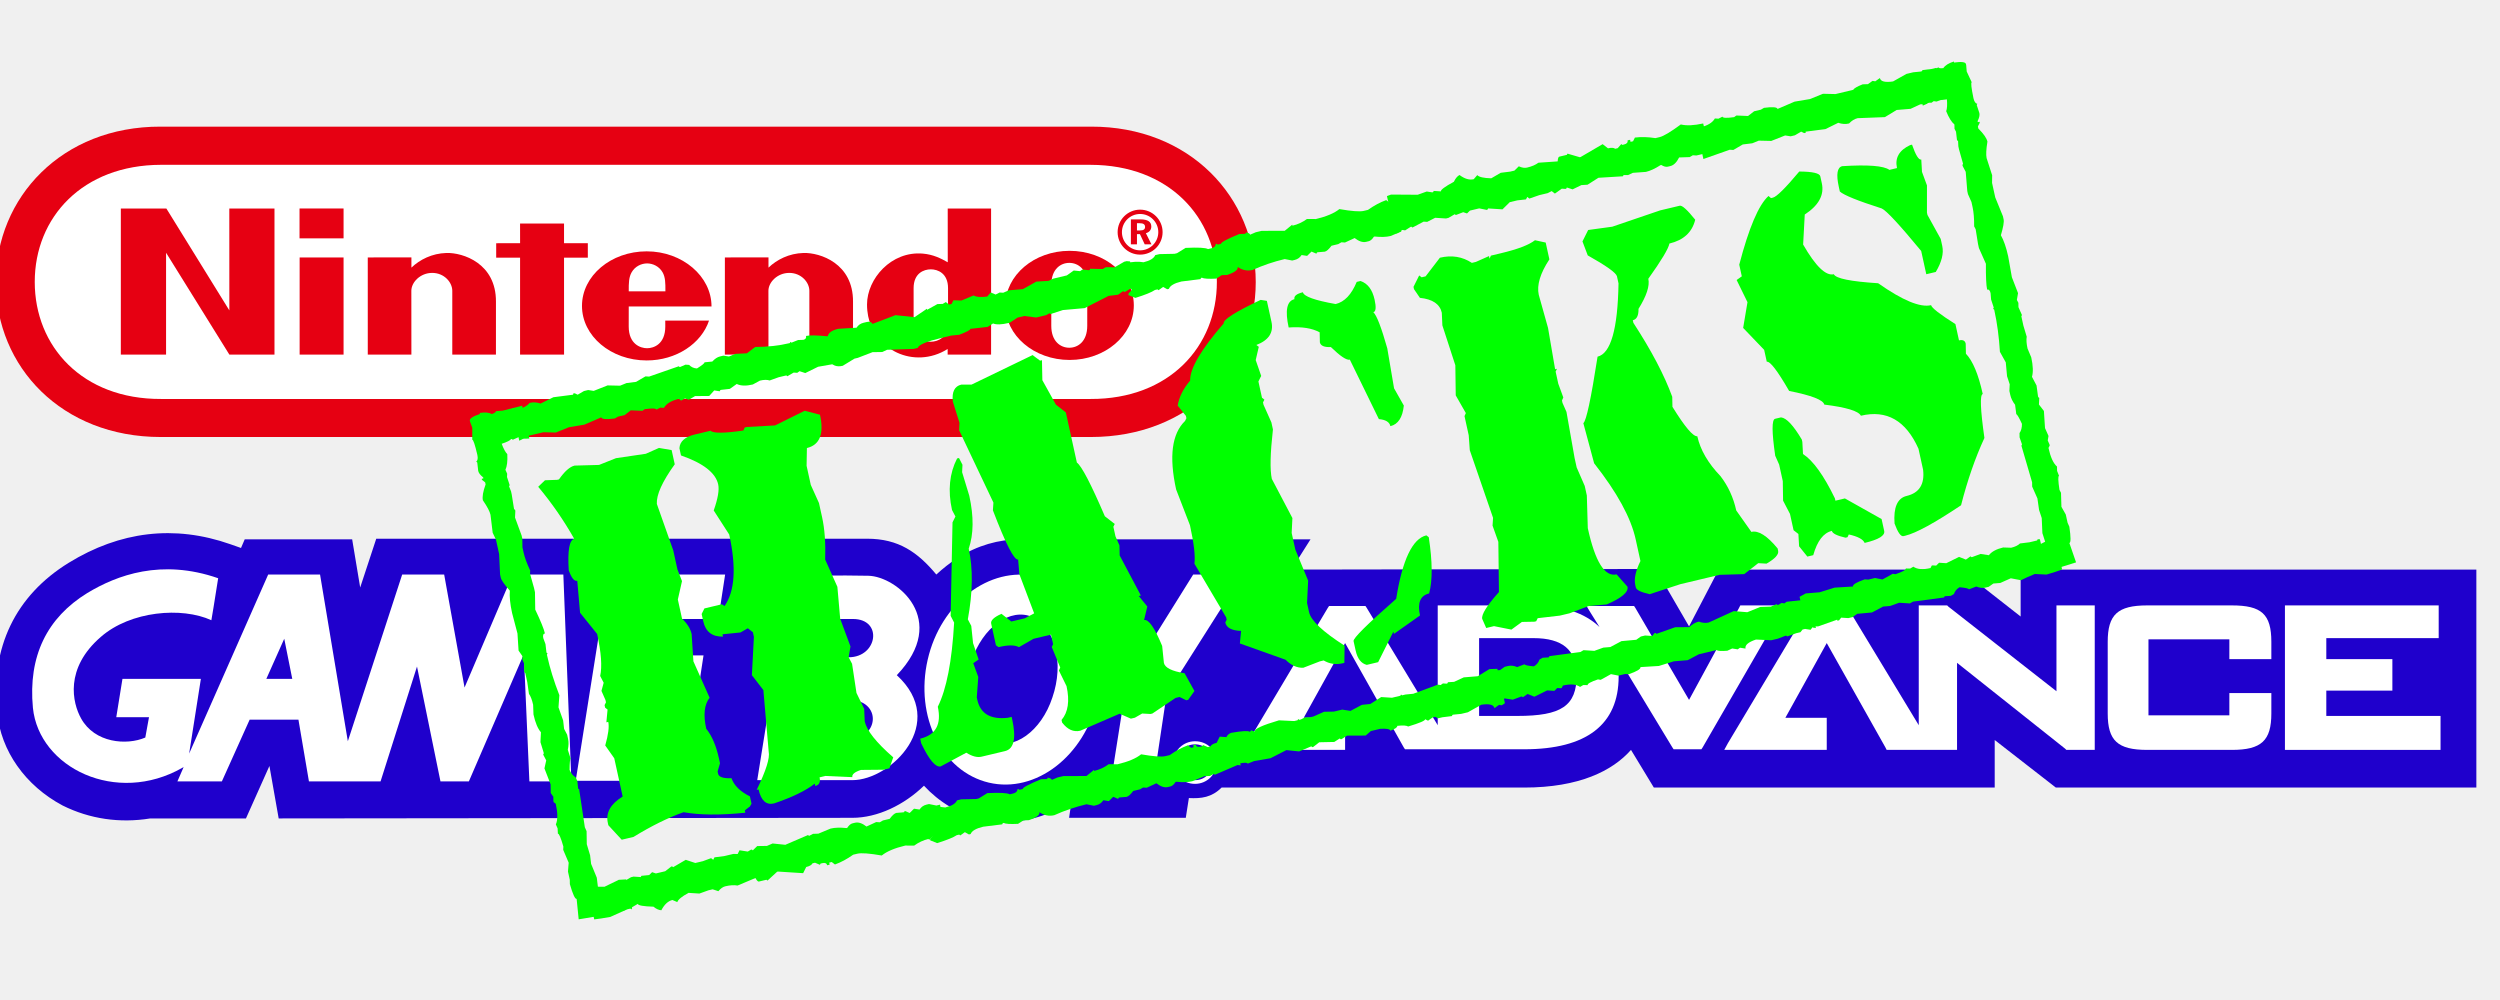
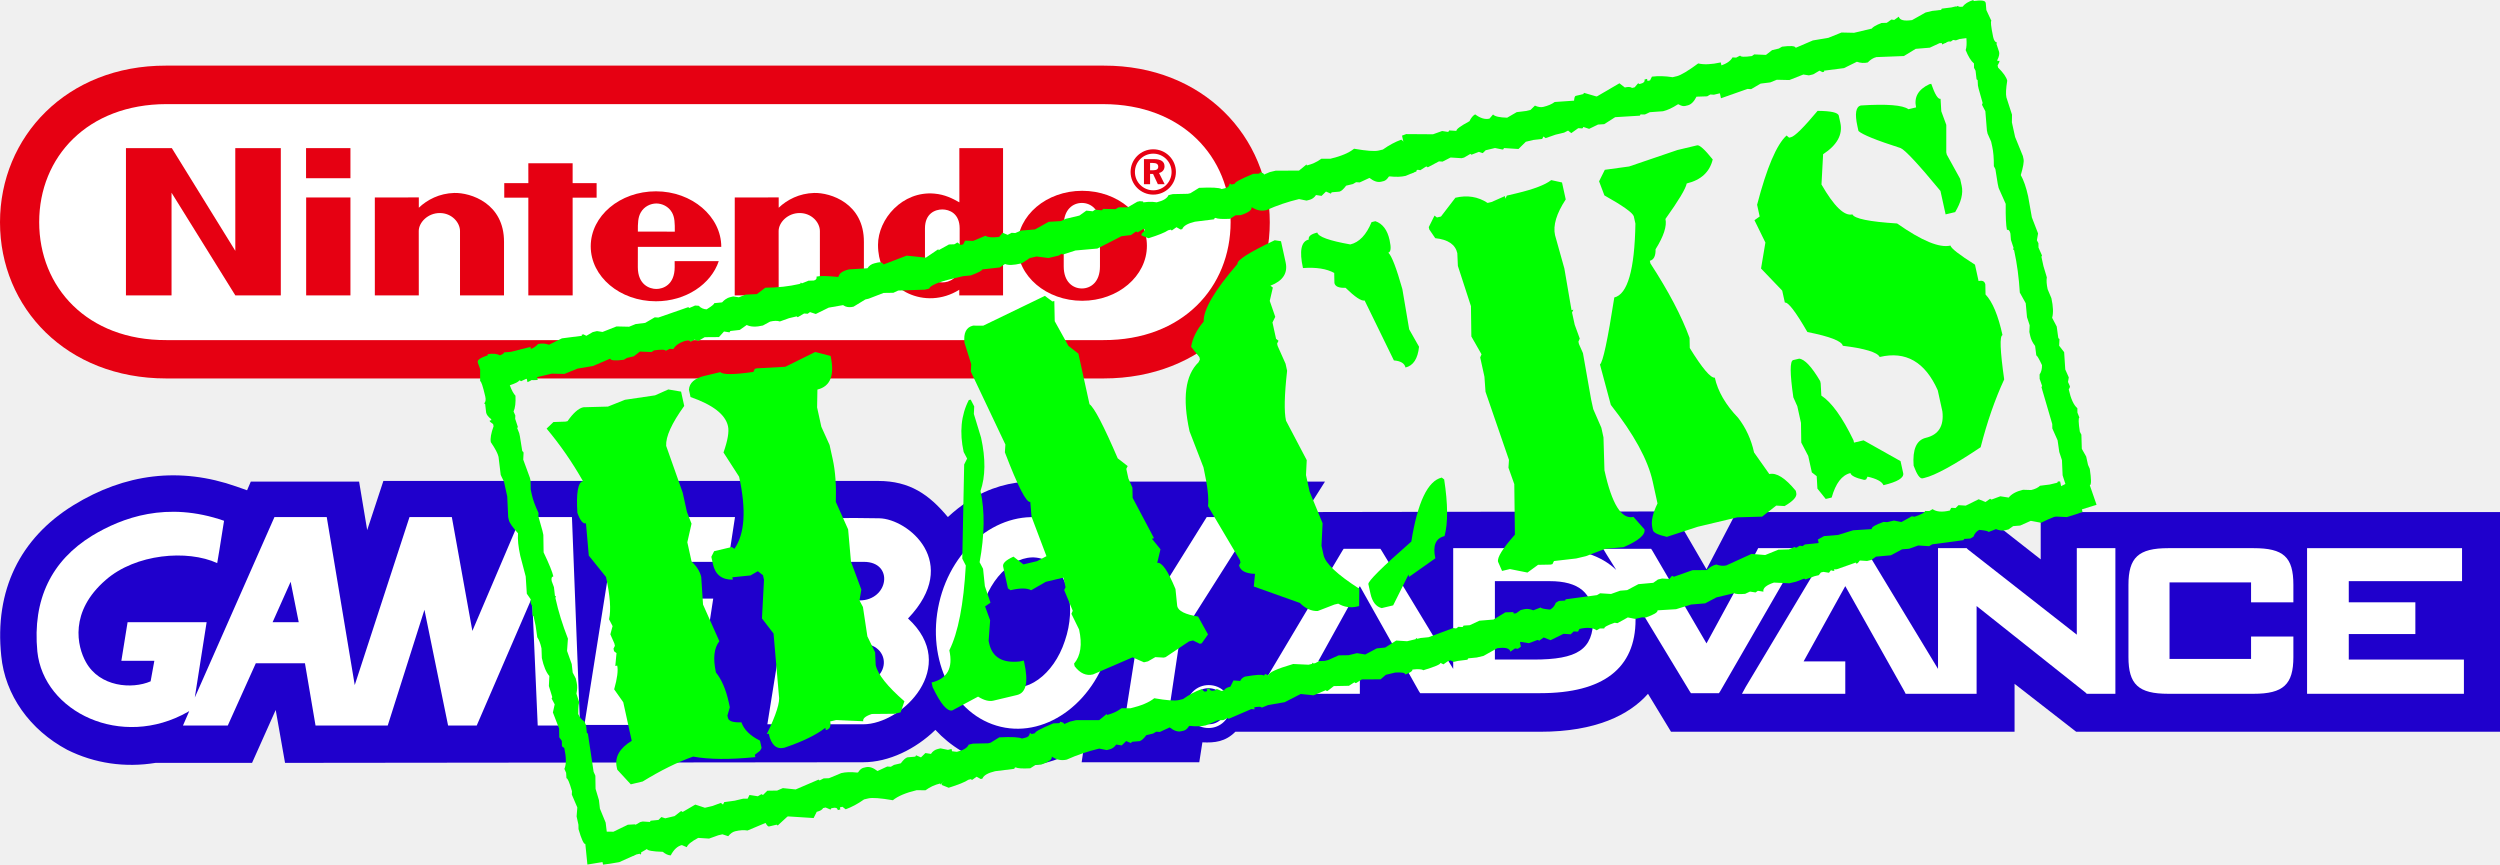
- <svg xmlns="http://www.w3.org/2000/svg" width="500" height="200" viewBox="0 0 500 200" version="1.1" id="svg215" style="fill:none">
+ <svg xmlns="http://www.w3.org/2000/svg" width="496.098" height="171.584" viewBox="0 0 496.098 171.584" version="1.1" id="svg215" style="fill:none">
  <defs id="defs219" />
-   <g id="mainlogo" transform="matrix(1.029164,0,0,1.029164,-0.8269663,25.32702)">
+   <g id="mainlogo" transform="matrix(1.029164,0,0,1.029164,0,13.02321)">
    <g id="Gameboy_advance_logo">
      <path id="Path" d="m 169.32,80.08 c 6.12,0 9.84,2.64 13.44,6.96 1.32,-1.2 2.64,-2.28 4.2,-3.24 3.72,-2.4 7.92,-3.6 12.12,-3.6 h 56.4 l -3.72,5.88 70.8,-0.12 6.48,11.16 5.76,-11.04 h 47.04 l 11.64,9.12 v -9.12 h 88.56 v 42.36 h -81.72 l -11.88,-9.24 v 9.24 H 322.2 l -4.44,-7.32 c -3.6,4.08 -10.08,7.32 -20.76,7.32 h -58.8 c -1.92,1.92 -3.96,2.16 -6.36,2.04 l -0.6,3.84 h -22.68 l 0.48,-3.24 c -0.24,0.12 -0.48,0.36 -0.72,0.48 -5.28,3.24 -11.28,4.32 -16.92,3 -4.32,-0.96 -8.16,-3.36 -11.04,-6.48 -3.84,3.72 -9,6.24 -13.92,6.24 l -111.48,0.12 -1.8,-10.2 -4.56,10.2 H 30 C 24.12,135.4 18.24,134.56 12.96,131.92 5.76,128.08 0.96,121.36 0.24,113.8 -1.08,101.2 3.84,91.12 14.16,84.76 24.12,78.64 34.68,77.32 45.6,81.16 l 2.04,0.72 0.72,-1.68 h 20.88 l 1.56,9.36 3.12,-9.48 z" style="fill:#1f00cc" />
      <path id="Shape" d="m 339,93.04 h 8.64 l -0.72,1.2 -15.24,26.4 -0.24,0.36 h -5.4 l -0.24,-0.36 -11.04,-18.24 c 0.36,1.32 0.6,2.76 0.6,4.44 0,9.36 -6.24,14.16 -18.36,14.16 h -14.04 -9.12 l -0.24,-0.36 -11.4,-20.28 -8.04,14.52 h 8.04 v 6.24 h -13.68 -6.12 l 0.72,-1.2 15.72,-26.4 0.24,-0.36 h 7.08 l 0.24,0.36 13.8,22.8 V 93.04 h 18.6 c 5.64,0 9.96,1.44 12.84,4.2 l -1.8,-2.88 -0.72,-1.2 h 9.24 l 0.24,0.36 10.44,17.88 9.72,-17.88 z m -50.76,21.48 h 7.44 c 8.52,0 11.52,-1.92 11.52,-7.92 0,-4.92 -2.76,-7.2 -8.4,-7.2 h -10.56 z" style="clip-rule:evenodd;fill:#ffffff;fill-rule:evenodd" />
      <path id="Path_2" d="m 401.28,93.04 h -0.84 v 16.68 l -21,-16.44 -0.24,-0.24 h -5.52 v 23.28 l -13.8,-22.8 -0.24,-0.48 h -7.08 l -0.24,0.48 -15.72,26.28 -0.72,1.32 h 8.4 11.52 v -6.24 h -8.04 l 8.04,-14.52 11.4,20.28 0.24,0.48 h 9.12 4.56 V 104.2 l 21,16.68 0.24,0.24 h 5.52 V 93.04 Z" style="fill:#ffffff" />
      <path id="Path_3" d="m 434.52,93.04 h -16.44 c -5.76,0 -7.68,1.8 -7.68,7.08 v 13.92 c 0,5.28 1.92,7.08 7.68,7.08 h 16.44 c 5.76,0 7.68,-1.8 7.68,-7.08 v -3.96 h -0.84 -6.48 -0.84 v 4.32 H 418.32 V 99.64 h 15.72 v 3.84 h 0.84 7.32 v -3.36 c 0,-5.4 -1.92,-7.08 -7.68,-7.08 z" style="fill:#ffffff" />
      <path id="Path_4" d="m 474.24,114.52 h -21.36 v -4.92 h 12.84 v -6.12 H 452.88 V 99.4 h 21.84 v -6.36 h -29.88 v 28.08 h 30.24 v -6.6 z" style="fill:#ffffff" />
      <path id="Shape_2" d="m 91.08,109 9.36,-21.96 h 9.84 l 1.56,40.2 h -8.16 L 102.6,102.52 91.92,127.24 H 86.4 l -4.56,-22.32 -7.08,22.32 H 60.84 l -2.04,-12 h -9.48 l -5.4,12 h -8.64 l 1.2,-2.76 c 0,0 -0.12,0 -0.24,0.12 -12.84,7.32 -27.84,0 -29.04,-11.64 -0.96,-10.08 2.76,-17.52 10.56,-22.32 5.76,-3.48 14.4,-6.72 25.44,-2.88 -0.6,3.96 -1.32,8.16 -1.32,8.16 -5.76,-2.64 -15.72,-1.8 -21.48,3.24 -7.08,6.12 -5.52,12.84 -3.84,15.84 2.64,4.8 8.88,5.28 12.48,3.72 l 0.72,-3.96 H 23.4 l 1.2,-7.44 h 15.24 l -2.28,14.52 15.36,-34.8 H 63 l 5.4,32.4 10.56,-32.4 h 8.16 z m -35.04,-9.48 -3.48,7.8 h 5.04 z" style="clip-rule:evenodd;fill:#ffffff;fill-rule:evenodd" />
      <path id="Path_5" d="m 112.68,127.12 h 22.92 l 1.32,-8.64 h -14.4 l 1.2,-7.08 h 12.48 l 1.32,-8.64 h -12.6 L 126,95.68 h 14.4 l 1.32,-8.64 h -22.68 z" style="fill:#ffffff" />
      <path id="Path_6" d="M 224.52,100.12 219.48,87.04 H 210 l 9.72,21.12 -3,18.96 H 225 l 2.52,-16.8 14.76,-23.28 h -9.6 z" style="fill:#ffffff" />
      <path id="Shape_3" d="m 181.08,103.6 c 2.52,-11.04 12,-18.24 21.12,-16.2 9,2.16 14.4,12.84 11.88,23.88 -2.52,11.04 -12,18.36 -21.12,16.2 -9.12,-2.16 -14.4,-12.84 -11.88,-23.88 z m 12.36,15.84 c 4.32,1.92 9.72,-1.92 11.88,-8.52 2.28,-6.6 0.6,-13.56 -3.84,-15.6 -4.32,-1.92 -9.72,1.92 -11.88,8.52 -2.16,6.72 -0.48,13.68 3.84,15.6 z" style="clip-rule:evenodd;fill:#ffffff;fill-rule:evenodd" />
      <path id="Shape_4" d="m 154.2,87.28 c 0,0 10.92,-0.12 15.36,0 5.52,0.12 15.84,8.52 5.52,19.32 10.08,9.24 -1.08,20.4 -8.64,20.4 h -18.48 l 6.36,-39.72 z m 11.52,15.84 h -5.76 l 1.32,-7.44 h 5.28 c 5.88,0 4.8,7.44 -0.84,7.44 z m -0.96,16.2 h -7.2 l 1.32,-7.92 h 6.84 c 6.48,-0.12 6.36,7.92 -0.96,7.92 z" style="clip-rule:evenodd;fill:#ffffff;fill-rule:evenodd" />
      <path id="Shape_5" d="m 233.04,127.72 c 2.28,0 4.2,-1.8 4.2,-4.2 0,-2.28 -1.8,-4.08 -4.2,-4.08 -2.28,0 -4.2,1.8 -4.2,4.08 0,2.4 1.8,4.2 4.2,4.2 z m 1.92,-5.28 c 0,0.96 -0.6,1.32 -1.44,1.32 l 1.44,2.16 h -0.72 l -1.32,-2.04 h -0.96 v 2.04 h -0.6 v -4.68 h 2.04 c 0.36,0 0.72,0 1.08,0.24 0.24,0.12 0.48,0.6 0.48,0.96 z m -3,-0.72 v 1.56 h 0.84 c 0.058,0 0.119,0.001 0.182,0.002 v 0 c 0.594,0.011 1.378,0.025 1.378,-0.842 0,-0.6 -0.48,-0.72 -1.08,-0.72 z m -2.4,1.8 c 0,2.04 1.56,3.48 3.48,3.48 1.92,0 3.36,-1.44 3.48,-3.48 0,-1.92 -1.56,-3.48 -3.48,-3.48 -1.92,0 -3.48,1.56 -3.48,3.48 z" style="clip-rule:evenodd;fill:#ffffff;fill-rule:evenodd" />
    </g>
    <g id="Group 119">
      <path id="path29-path" d="M 32.023,60.316 C 12.827,60.31 0,46.706 0,30.212 0,13.718 12.856,-0.042 31.993,2.19212e-4 H 212.841 C 231.978,-0.042 244.834,13.718 244.834,30.212 c 0,16.494 -12.826,30.098 -32.022,30.104 z" style="fill:#e60012" />
      <path id="path29-path_2" d="M 32.081,7.42 C 16.884,7.449 7.556,17.606 7.556,30.173 c 0,12.563 9.27,22.805 24.525,22.75 H 212.753 c 15.255,0.052 24.528,-10.187 24.528,-22.75 0,-12.563 -9.328,-22.72 -24.525,-22.75 z" style="fill:#ffffff" />
      <path id="Subtract" d="m 217.994,20.503 c 0,-2.413 1.958,-4.37 4.37,-4.37 2.413,0 4.37,1.957 4.37,4.37 0,2.413 -1.957,4.37 -4.37,4.37 -2.412,0 -4.37,-1.957 -4.37,-4.37 z m 4.37,3.538 c 1.951,0 3.534,-1.583 3.534,-3.534 0,-1.954 -1.583,-3.534 -3.534,-3.534 -1.951,0 -3.534,1.583 -3.534,3.534 0,1.951 1.583,3.534 3.534,3.534 z" style="clip-rule:evenodd;fill:#e60012;fill-rule:evenodd" />
      <path id="Subtract_2" d="m 224.539,19.421 c 0,-0.927 -0.686,-1.395 -2.068,-1.395 h -1.898 v 4.841 h 1.18 v -1.983 h 0.575 l 0.927,1.983 h 1.31 l -1.082,-2.162 c 0.66,-0.166 1.056,-0.647 1.056,-1.284 z m -2.211,0.754 h -0.575 v -1.408 h 0.517 c 0.709,0 1.057,0.218 1.057,0.722 0,0.481 -0.326,0.686 -0.999,0.686 z" style="clip-rule:evenodd;fill:#e60012;fill-rule:evenodd" />
      <path id="Subtract_3" d="m 130.09,38.844 c 0,-1.06 -0.006,-1.145 -0.006,-1.145 l 8.505,-0.007 c -1.485,4.458 -6.353,7.745 -12.114,7.745 -6.945,0 -12.573,-4.744 -12.573,-10.599 0,-5.856 5.628,-10.603 12.573,-10.603 6.945,0 12.599,4.851 12.599,10.707 0,0.01 -16.085,0.003 -16.085,0.003 0,0 -0.006,2.864 -0.006,3.898 0,3.453 2.312,4.22 3.573,4.22 1.262,0 3.534,-0.767 3.534,-4.22 z m -6.535,-10.541 c -0.543,0.943 -0.579,2.048 -0.566,3.703 l 7.124,0.003 c 0.013,-1.655 -0.01,-2.76 -0.553,-3.707 -0.666,-1.163 -1.891,-1.716 -3.002,-1.723 0,0 10e-4,0 10e-4,0 h -0.003 c 0.001,0 0.001,0 0.002,0 -1.112,0.007 -2.337,0.56 -3.003,1.723 z" style="clip-rule:evenodd;fill:#e60012;fill-rule:evenodd" />
      <path id="path29-path_3" d="m 156.95,24.551 c 3.193,-0.091 9.669,2 9.624,9.475 -0.007,1.327 -0.003,10.274 -0.003,10.274 h -8.483 c 0,0 0,-11.22 0,-12.401 0,-1.645 -1.574,-3.476 -3.902,-3.476 -2.325,0 -4.054,1.831 -4.054,3.476 0,0.806 0.009,12.401 0.009,12.401 h -8.476 l 0.007,-18.881 8.473,-0.006 c 0,0 -0.01,1.518 0,1.987 1.632,-1.557 3.986,-2.767 6.805,-2.848 z" style="fill:#e60012" />
      <path id="path29-path_4" d="m 87.559,24.551 c 3.193,-0.091 9.67,2 9.624,9.475 C 97.177,35.352 97.18,44.3 97.18,44.3 h -8.483 c 0,0 0,-11.22 0,-12.401 0,-1.645 -1.574,-3.476 -3.902,-3.476 -2.325,0 -4.054,1.831 -4.054,3.476 0,0.806 0.01,12.401 0.01,12.401 h -8.476 l -0.003,-18.881 8.483,-0.006 c 0,0 -0.01,1.518 0,1.987 1.632,-1.557 3.983,-2.767 6.805,-2.848 z" style="fill:#e60012" />
      <path id="Subtract_4" d="m 193.404,15.912 h -8.427 v 0 c 0,0 0,6.077 0.006,10.447 -1.366,-0.767 -2.806,-1.505 -4.832,-1.684 -6.154,-0.54 -10.856,4.903 -10.856,9.887 0,6.571 5.069,9.003 5.84,9.361 2.871,1.339 6.558,1.343 9.825,-0.709 0,0.175 0.004,1.092 0.004,1.092 h 8.44 z m -8.366,15.483 v 3.375 0 c 0,0 0.004,2.136 0.004,3.349 0,2.917 -2.019,3.68 -3.349,3.68 -1.356,0 -3.346,-0.764 -3.346,-3.68 0,-1.005 0.003,-3.359 0.003,-3.359 0,0 -0.003,-2.396 -0.003,-3.365 0,-2.92 1.99,-3.664 3.349,-3.664 1.327,0 3.342,0.745 3.342,3.664 z" style="clip-rule:evenodd;fill:#e60012;fill-rule:evenodd" />
      <path id="Subtract_5" d="m 196.184,34.738 c 0,-5.856 5.586,-10.603 12.479,-10.603 6.893,0 12.479,4.747 12.479,10.603 0,5.856 -5.586,10.603 -12.479,10.603 -6.89,0 -12.479,-4.747 -12.479,-10.603 z m 15.906,3.976 c 0,-1.145 0.003,-3.999 0.003,-3.999 l 0.003,0.01 c -0.008,-0.616 -0.007,-2.13 -0.006,-3.29 0,-0.267 0,-0.515 0,-0.729 0,-2.998 -1.785,-4.23 -3.489,-4.23 -1.7,0 -3.489,1.232 -3.489,4.23 0,1.145 -0.006,3.937 -0.006,3.937 0,0 -0.004,2.926 -0.004,4.071 0,3.011 1.785,4.253 3.499,4.253 1.71,0 3.489,-1.242 3.489,-4.253 z" style="clip-rule:evenodd;fill:#e60012;fill-rule:evenodd" />
      <path id="path29-path_5" d="m 59.012,21.71 v -5.804 h 8.558 v 5.804 z" style="fill:#e60012" />
      <path id="path29-path_6" d="M 59.032,44.306 V 25.423 l 8.538,0.003 v 18.881 z" style="fill:#e60012" />
      <path id="path29-path_7" d="m 101.869,44.307 0.003,-18.845 H 97.229 V 22.659 l 4.646,-0.003 -0.006,-3.824 h 8.544 v 3.82 h 4.624 v 2.809 h -4.624 l 0.007,18.845 z" style="fill:#e60012" />
      <path id="path29-path_8" d="m 24.284,44.306 0.003,-28.394 h 8.847 L 45.373,35.713 45.366,15.912 H 54.145 V 44.306 H 45.379 L 33.076,24.506 v 19.801 z" style="fill:#e60012" />
    </g>
  </g>
-   <g aria-label="[HACKS]" transform="matrix(2.157844,-0.5142894,0.5811969,2.646369,-244.1101,199.1977)" style="font-style:normal;font-weight:normal;font-size:40px;line-height:125%;font-family:sans-serif;letter-spacing:0px;word-spacing:0px;fill:#00ff00;fill-opacity:1;stroke:none;stroke-width:1px;stroke-linecap:butt;stroke-linejoin:miter;stroke-opacity:1" id="flowRoot52">
+   <g aria-label="[HACKS]" transform="matrix(2.157844,-0.5142894,0.5811969,2.646369,-243.2832,186.8939)" style="font-style:normal;font-weight:normal;font-size:40px;line-height:125%;font-family:sans-serif;letter-spacing:0px;word-spacing:0px;fill:#00ff00;fill-opacity:1;stroke:none;stroke-width:1px;stroke-linecap:butt;stroke-linejoin:miter;stroke-opacity:1" id="flowRoot52">
    <path d="m 162.076,-12.483 q 0.41,-0.039 0.41,-0.137 l 0.625,0.078 1.777,-0.02 h 0.019 v 2.48 q -0.879,-0.117 -0.879,-0.293 l -0.605,0.098 -0.078,-0.078 h -0.078 q -0.098,0.117 -0.898,0.176 0.098,0.586 0.293,0.84 -0.156,0.762 -0.469,1.094 l 0.078,0.312 -0.078,0.234 0.078,0.625 -0.078,0.078 0.078,0.391 v 0.234 l -0.078,1.094 0.078,0.078 v 0.078 l -0.156,0.469 0.234,1.406 v 0.234 l -0.156,0.625 v 0.391 q 0,0.566 0.234,1.406 l -0.078,0.234 0.078,1.094 V 1.052 l -0.312,1.25 q 0.391,1.387 0.391,1.875 -0.234,0 -0.234,0.312 l 0.078,0.469 -0.078,0.625 0.078,0.078 -0.078,0.078 v 0.078 q 0,1.406 0.312,3.047 l -0.312,0.859 0.156,1.016 -0.078,0.625 0.156,0.469 v 0.312 q 0,0.371 -0.234,0.781 l 0.078,0.703 q -0.098,0 -0.312,0.781 0.098,0.41 0.391,0.625 l 0.078,0.312 -0.078,0.547 0.078,0.078 -0.234,2.812 0.078,0.312 -0.234,0.938 0.078,0.859 -0.078,0.625 0.234,1.094 -0.078,0.664 0.586,0.117 1.387,-0.254 0.664,0.098 -0.039,2.168 -0.078,0.078 -0.078,-0.078 h -0.312 l -1.621,0.254 q -0.918,-0.039 -1.465,-0.098 V 25.369 l -1.367,-0.078 0.215,-1.504 q -0.215,0 -0.312,-1.172 l 0.078,-0.312 v -0.625 l 0.234,-0.625 -0.234,-1.016 0.078,-0.234 q -0.078,-1.016 -0.234,-1.016 l 0.078,-0.391 -0.078,-0.312 q 0.391,-0.43 0.391,-1.484 l -0.156,-0.156 v -0.078 l 0.078,-0.312 -0.156,-0.312 0.156,-0.625 -0.234,-1.25 0.312,-0.547 -0.156,-0.469 0.078,-0.078 v -0.078 l -0.078,-0.781 0.234,-0.703 q -0.312,-0.469 -0.312,-1.406 l 0.156,-0.703 q 0,-0.547 -0.156,-0.859 l 0.078,-0.859 v -0.703 l -0.078,-0.078 0.156,-0.625 -0.078,-0.312 0.078,-0.234 -0.234,-0.469 0.234,-1.25 -0.078,-1.562 q 0,-1.016 0.234,-1.641 -0.547,-0.801 -0.547,-1.094 v -0.234 l 0.312,-1.484 v -1.094 l -0.156,-0.547 0.156,-1.328 q 0,-0.371 -0.391,-1.172 0,-0.391 0.547,-1.094 v -0.156 l -0.234,-0.234 v -0.078 h 0.156 v -0.078 q -0.312,-0.312 -0.312,-0.547 l 0.078,-0.625 -0.078,-0.078 q 0.234,-0.078 0.234,-0.469 -0.019,-1.172 -0.156,-1.172 l 0.234,-0.859 -0.078,-0.469 v -0.078 q 0,-0.234 1.016,-0.312 v -0.078 q 0.723,0.039 1.055,0.293 z" style="font-style:normal;font-variant:normal;font-weight:normal;font-stretch:normal;font-family:'Top Secret';-inkscape-font-specification:'Top Secret';fill:#00ff00" id="path68" />
    <path d="m 179.576,-7.541 h 1.445 q 0.254,0.352 2.891,0.547 l 0.176,-0.195 h 0.195 l 2.52,0.371 2.891,-0.547 1.27,0.547 q 0,2.168 -1.797,2.168 l -0.371,1.27 v 1.445 l 0.371,1.445 v 1.074 q 0,1.328 -0.547,3.086 l 0.547,2.168 -0.371,2.344 0.371,2.168 -0.371,0.742 0.176,0.527 -0.176,2.168 0.371,1.27 -0.195,0.918 q 0,1.035 1.816,3.066 l -0.547,0.723 h -0.547 l -1.992,-0.371 q -0.898,0.059 -0.898,0.371 l -2.344,-0.547 h -0.547 q 0,0.547 -0.547,0.547 v -0.176 q -1.387,0.527 -3.965,0.723 -1.094,0 -1.094,-1.27 h -0.176 q 1.797,-1.836 1.797,-2.539 l 0.723,-4.512 -0.723,-1.27 0.918,-2.715 V 7.654 L 180.475,7.283 179.752,7.459 178.131,7.283 V 7.459 q -1.445,-0.254 -1.445,-1.445 v -0.547 l 0.352,-0.352 h 1.621 l 0.195,0.176 q 1.797,-1.328 1.797,-5.059 L 179.752,-1.76 q 0.898,-1.172 0.898,-1.797 0,-1.309 -2.715,-2.715 v -0.547 q 0.254,-0.723 1.641,-0.723 z m -11.211,0.176 2.168,0.371 1.621,-0.195 2.715,0.195 1.27,-0.195 1.074,0.371 v 1.074 q -2.148,1.543 -2.344,2.539 l 0.547,3.613 V 1.853 l 0.176,0.918 -0.723,1.25 v 1.445 q 0.547,0.664 0.547,1.27 l -0.371,1.992 0.723,2.891 q -0.898,0.586 -0.898,2.168 0.547,0.898 0.547,2.363 v 0.352 l -0.371,0.547 v 0.176 q 0,0.371 1.094,0.547 0.117,0.84 1.27,1.621 v 0.547 l -0.195,0.176 -0.527,0.195 v 0.176 q -3.398,-0.371 -5.43,-1.094 -2.207,0.195 -4.883,0.918 h -1.094 l -0.898,-1.27 v -0.176 q 0,-1.152 1.816,-1.641 v -2.891 l -0.547,-1.074 q 0.723,-1.094 0.723,-1.641 h -0.176 l 0.352,-0.898 -0.176,-0.176 v -0.195 l 0.176,-0.176 V 9.998 l -0.176,-0.723 0.352,-0.547 -0.176,-0.547 Q 167.096,7.224 167.096,5.115 l -1.094,-1.816 0.371,-2.344 q -0.41,0 -0.547,-0.898 0.41,-2.168 1.094,-2.168 -0.859,-2.285 -2.168,-4.355 l 0.723,-0.352 1.074,0.176 h 0.176 q 0.977,-0.723 1.641,-0.723 z m 25.625,-2.891 q -0.332,0.039 -0.703,0.039 l -1.562,-0.078 -1.25,0.234 -0.469,-0.234 -0.234,0.078 -0.312,-0.078 -0.625,0.156 -0.078,-0.078 h -0.703 l -0.859,0.078 q -0.312,-0.156 -0.859,-0.156 l -0.703,0.156 q -0.938,0 -1.406,-0.312 l -0.703,0.234 -0.781,-0.078 h -0.078 l -0.078,0.078 -0.469,-0.156 -0.547,0.312 -1.25,-0.234 -0.625,0.156 -0.312,-0.156 -0.312,0.078 h -0.078 l -0.156,-0.156 q -1.055,0 -1.484,0.391 l -0.312,-0.078 -0.391,0.078 q 0,-0.156 -1.016,-0.234 l -0.234,0.078 -1.016,-0.234 -0.625,0.234 h -0.625 l -0.312,0.078 q -1.172,-0.098 -1.172,-0.312 l -1.641,0.234 -1.406,-0.078 -1.25,0.156 -1.094,-0.234 h -1.641 q -0.117,0.117 -0.645,0.195 v -2.441 l 0.801,0.137 q 0.43,0 0.859,-0.234 0.488,0 0.938,0.234 l 1.25,-0.234 1.797,0.156 v -0.078 h 0.156 l 0.234,0.156 0.625,-0.156 h 0.391 l 0.469,0.156 1.328,-0.156 1.094,0.234 0.625,-0.078 0.859,0.078 0.938,-0.234 0.312,0.078 2.812,-0.234 0.078,0.078 0.547,-0.078 0.312,0.078 q 0.215,0.293 0.625,0.391 0.781,-0.215 0.781,-0.312 l 0.703,0.078 q 0.41,-0.234 0.781,-0.234 h 0.312 l 0.469,0.156 0.625,-0.078 1.016,0.156 0.859,-0.312 q 1.641,0.312 3.047,0.312 h 0.078 l 0.078,-0.078 0.078,0.078 0.625,-0.078 0.469,0.078 q 0.312,0 0.312,-0.234 0.488,0 1.875,0.391 l 0.859,-0.215 z m 0,35.703 -0.879,-0.176 -0.781,0.312 v -0.078 q -0.742,0 -1.406,0.234 l -0.781,-0.156 q -1.484,0 -2.266,0.312 -1.562,-0.547 -2.109,-0.547 h -0.391 q -0.938,0.312 -1.797,0.391 l -0.234,-0.234 h -0.234 v 0.156 h -0.234 q 0,-0.234 -0.391,-0.234 h -0.156 l -0.078,0.078 -0.391,-0.234 h -0.234 q -0.156,0.156 -0.625,0.156 l -0.391,0.391 -2.188,-0.547 h -0.078 l -1.016,0.469 -0.078,-0.078 h -0.703 q -0.117,0 -0.234,-0.312 l -1.719,0.234 q -0.43,-0.156 -1.094,-0.156 -0.332,0 -0.703,0.234 l -0.469,-0.234 h -0.391 l -0.859,0.078 -0.938,-0.234 q -0.996,0.215 -1.172,0.469 l -0.391,-0.234 q -0.605,0 -1.172,0.547 -0.332,-0.078 -0.625,-0.391 -1.328,-0.293 -1.328,-0.469 l -0.625,0.156 -0.078,-0.078 h -0.078 l -0.469,0.156 -0.176,-0.02 V 23.318 l 0.41,0.078 0.938,-0.234 h 0.234 l 0.625,0.156 0.078,-0.078 0.703,0.078 0.312,-0.156 0.312,0.156 h 0.859 l 0.625,-0.234 h 0.078 l 0.078,0.078 1.25,-0.312 0.781,0.391 h 0.703 l 0.781,-0.078 0.156,0.156 0.156,-0.156 0.938,0.078 h 0.781 l 0.391,0.078 0.234,-0.234 0.703,0.234 0.312,-0.078 h 0.078 l 0.078,0.078 0.469,-0.234 0.859,0.156 0.547,-0.078 1.094,0.312 2.188,-0.312 0.078,0.078 0.391,-0.078 0.469,0.078 1.172,-0.156 q 0.605,0 1.406,0.234 h 0.078 Q 185.67,23.084 185.924,23.084 h 0.234 q 0.469,0 0.938,0.469 l 0.938,-0.156 0.312,0.078 0.312,-0.078 h 0.625 q 0.449,-0.312 0.703,-0.312 l 0.625,0.078 h 0.078 l 0.078,-0.078 0.391,0.234 0.469,-0.234 0.469,0.156 q 0.293,-0.234 0.703,-0.234 h 0.234 l 0.625,0.234 h 0.332 z" style="font-style:normal;font-variant:normal;font-weight:normal;font-stretch:normal;font-family:'Top Secret';-inkscape-font-specification:'Top Secret';fill:#00ff00" id="path70" />
    <path d="m 210.846,-7.463 0.176,0.176 0.371,0.352 h 0.176 l -0.352,1.445 0.723,1.992 0.723,0.723 v 3.789 q 0.527,0.488 1.426,4.336 l 0.723,0.723 -0.176,0.176 v 0.723 l 0.176,0.723 -0.176,0.723 1.094,3.242 h -0.195 l 0.547,0.898 -0.547,0.918 q 0.625,0 1.094,2.168 l -0.176,1.25 q 0,0.547 1.621,1.094 l 0.527,1.445 -0.723,0.527 h -0.176 l -0.527,-0.352 h -0.371 l -2.344,0.723 h -0.176 l -0.723,-0.176 -0.723,0.176 h -0.371 l -0.898,-0.547 -3.789,0.547 q -0.938,0 -1.445,-0.898 v -0.195 q 1.094,-0.664 1.094,-2.344 l -0.371,-1.25 0.176,-0.195 -0.352,-1.621 0.176,-0.176 v -0.723 h -1.621 l -1.445,0.352 q -0.469,-0.352 -1.797,-0.352 l -0.195,-0.176 v -1.641 q 0,-0.352 1.094,-0.527 l 0.723,0.723 h 1.25 l 0.918,-0.195 -0.547,-3.066 0.176,-1.074 q -0.547,0 -1.27,-3.965 l 0.195,-0.547 -1.621,-5.781 0.176,-0.527 -0.176,-1.641 q 0.137,-1.074 1.074,-1.074 l 0.898,0.176 z m -8.652,6.133 h 0.176 l 0.176,0.547 -0.176,0.527 0.176,1.816 q 0,2.363 -1.074,3.789 0,2.266 -1.445,5.059 l 0.176,0.527 -0.176,1.27 0.176,1.27 -0.547,0.176 0.176,1.074 -0.527,1.445 v 0.176 q 0,1.582 2.344,1.816 h 0.352 v 0.176 q 0,2.168 -1.25,2.168 h -2.168 q -0.605,0 -1.27,-0.547 l -2.52,0.547 q -0.703,0 -1.27,-1.992 v -0.352 q 2.168,0 2.168,-1.992 1.66,-1.66 3.066,-5.762 l -0.176,-0.547 1.973,-6.68 0.371,-0.371 -0.176,-0.527 q 0,-2.207 1.445,-3.613 z m 19.043,-9.004 q -0.449,-0.137 -0.449,-0.234 l -0.625,0.156 -0.078,-0.078 h -0.078 l -0.469,0.156 -0.859,-0.078 -2.344,0.469 -1.953,-0.234 -1.172,0.078 -0.078,-0.078 -0.312,0.078 h -0.938 l -1.016,-0.312 h -0.625 l -0.781,0.234 h -0.078 q -1.035,0 -1.406,-0.234 l -0.547,0.156 -1.562,-0.156 q 0,0.117 -1.094,0.234 l -0.703,-0.078 h -0.938 q -2.051,0 -2.266,0.313 h -0.391 l -2.344,-0.391 -0.469,0.078 -0.859,-0.156 -1.406,0.156 h -0.312 l -1.172,0.313 q -0.859,0 -1.094,-0.625 0.391,-0.586 0.391,-1.25 l -0.078,-0.312 q 0,-0.547 1.094,-0.547 l 1.641,0.234 q 0.293,-0.234 0.703,-0.234 h 0.312 q 0.391,0 0.469,0.234 l 2.188,-0.234 1.641,0.469 1.25,-0.391 v 0.078 l 1.016,-0.234 0.469,0.078 0.312,-0.078 0.234,0.234 h 0.234 l 0.234,-0.234 0.703,0.156 1.172,-0.156 q 0.273,0.234 1.172,0.312 l 0.391,-0.234 0.391,0.234 0.391,-0.078 0.312,0.078 0.547,-0.078 1.25,0.156 1.328,-0.312 1.094,0.156 0.469,-0.078 h 1.25 l 0.703,-0.234 0.547,0.156 0.234,-0.078 0.547,0.156 h 0.078 l 0.078,-0.078 1.094,0.234 0.312,-0.078 0.781,0.156 0.938,-0.234 h 0.234 l 0.293,0.078 z m 0,35.898 -0.273,-0.078 -2.188,0.312 -0.078,-0.078 -0.391,0.078 -0.469,-0.078 -1.172,0.156 q -0.605,0 -1.406,-0.234 h -0.078 q -0.293,0.234 -0.547,0.234 h -0.234 q -0.469,0 -0.938,-0.469 l -0.938,0.156 -0.312,-0.078 -0.312,0.078 h -0.625 q -0.449,0.312 -0.703,0.312 l -0.625,-0.078 h -0.078 l -0.078,0.078 -0.391,-0.234 -0.469,0.234 -0.469,-0.156 q -0.293,0.234 -0.703,0.234 h -0.234 l -0.625,-0.234 q -1.562,0 -3.047,0.234 -0.723,0 -1.25,-0.469 0,0.312 -1.094,0.391 l -0.469,-0.078 -0.547,0.156 q -1.035,-0.156 -1.25,-0.312 h -0.078 l -0.078,0.078 -1.719,-0.156 q -0.996,0 -1.25,0.312 h -0.156 l -0.312,-0.234 -0.469,0.156 -0.078,-0.078 h -0.234 q -0.488,0.156 -1.875,0.234 l -0.547,-0.312 v -0.078 l 0.078,-0.078 q 0.312,-0.117 0.312,-0.234 v -0.078 l -0.234,-0.234 0.156,-0.547 v -0.078 q 0,-0.156 -0.234,-0.156 v -0.312 l 0.312,-0.547 q 0.898,0 1.562,0.234 0.898,0 1.172,-0.312 h 0.391 l 1.328,0.234 h 0.234 l 0.859,-0.234 q 1.66,0.254 1.953,0.469 h 0.312 q 0.391,0 0.469,-0.234 h 0.078 l 0.078,0.078 h 0.312 q 0,-0.156 1.797,-0.391 l 0.469,0.078 h 0.078 l 0.078,-0.078 q 0.312,0.117 0.312,0.234 l 0.547,-0.078 h 0.547 l 2.031,0.391 0.781,-0.312 v 0.078 q 0.742,0 1.406,-0.234 l 0.781,0.156 q 1.484,0 2.266,-0.312 1.562,0.547 2.109,0.547 h 0.391 q 0.938,-0.312 1.797,-0.391 l 0.234,0.234 h 0.234 v -0.156 h 0.234 q 0,0.234 0.391,0.234 h 0.156 l 0.078,-0.078 0.391,0.234 h 0.234 q 0.156,-0.156 0.625,-0.156 l 0.391,-0.391 1.289,0.332 z" style="font-style:normal;font-variant:normal;font-weight:normal;font-stretch:normal;font-family:'Top Secret';-inkscape-font-specification:'Top Secret';fill:#00ff00" id="path72" />
    <path d="m 231.998,-7.522 0.527,0.176 v 1.582 q 0,1.211 -1.777,1.406 l 0.176,0.176 -0.527,0.898 0.176,1.23 -0.352,0.352 v 1.23 l 0.176,0.176 -0.176,0.176 v 0.176 l 0.352,1.406 V 1.99 q -1.055,2.52 -1.055,3.535 l 1.055,3.164 -0.352,1.055 v 1.25 l 0.527,2.461 -0.527,1.582 v 0.703 q 0,0.938 2.48,3.008 l -0.352,1.23 h -0.176 q -0.918,0 -1.602,-0.527 h -0.352 l -1.582,0.176 q -0.84,-0.137 -1.406,-0.879 l -3.711,-1.953 0.352,-0.879 q -1.23,-0.273 -1.23,-0.879 l 0.176,-0.176 v -0.176 l -1.758,-4.395 q 0.352,-0.781 0.352,-2.832 l -0.527,-2.812 q 0,-3.73 2.109,-4.766 l 0.176,-0.176 v -0.176 l -0.527,-0.879 q 0.449,-0.898 1.582,-1.582 0.293,-1.289 4.062,-3.535 0,-0.41 3.711,-1.055 z m 3.867,0.176 q 0,0.469 2.656,1.406 1.23,0 2.285,-1.23 h 0.352 q 0.879,0.449 0.879,1.582 0,0.879 -0.352,0.879 0.352,0.43 0.527,2.832 l -0.176,2.988 0.527,1.406 q -0.508,1.25 -1.582,1.25 0,-0.469 -0.879,-0.703 l -1.406,-4.766 q -0.449,0 -1.426,-1.23 -0.879,-0.137 -0.879,-0.527 l 0.176,-0.723 q -0.879,-0.645 -2.637,-0.879 0,-1.934 1.055,-1.934 0,-0.352 0.879,-0.352 z m 6.172,19.57 0.176,0.176 q -0.215,2.734 -1.055,4.043 -1.23,0 -1.23,1.426 l -2.656,0.879 V 18.572 l -1.934,1.934 h -1.055 q -0.703,-0.293 -0.703,-1.23 V 18.572 q 0,-0.312 4.57,-2.305 1.953,-4.043 3.887,-4.043 z m 3.672,13.398 -0.312,0.098 -0.234,-0.078 -0.469,0.156 q 0,-0.391 -1.094,-0.469 l -1.328,0.312 h -0.625 l -0.703,-0.078 h -0.078 l -0.078,0.078 -0.859,-0.078 h -0.391 l -0.234,-0.156 h -0.234 l -0.469,0.156 -0.234,-0.156 q 0,0.156 -1.641,0.234 -0.156,-0.156 -0.938,-0.234 0,0.156 -0.703,0.234 0,-0.195 -0.859,-0.312 h -0.859 l -0.547,0.234 -1.641,-0.312 -0.547,0.156 h -0.078 l -0.078,-0.078 -0.547,0.156 -1.328,-0.234 -0.625,0.234 h -0.078 l -0.078,-0.078 -1.172,0.156 -1.094,-0.312 -1.562,0.312 -1.484,-0.078 -0.625,0.078 q 0,-0.137 -0.781,-0.156 h -0.547 l -0.156,-0.156 v -0.156 l 0.156,-0.625 v -0.234 l -0.156,-0.234 v -0.312 q 0,-0.547 0.625,-0.625 1.504,0.078 1.641,0.234 h 0.078 l 0.078,-0.078 0.312,0.156 q 0,-0.293 2.344,-0.391 l 1.328,0.312 h 0.312 l 0.078,-0.078 0.078,0.078 h 0.156 l 0.391,-0.078 0.469,0.078 h 0.312 l 1.016,-0.156 0.859,0.156 h 0.781 l 0.703,0.234 1.094,-0.234 h 0.078 l 0.703,0.078 1.094,-0.312 0.938,0.234 h 0.781 l 0.078,-0.078 0.078,0.078 h 0.312 l 0.703,0.078 2.344,-0.234 0.234,0.078 0.234,-0.078 0.312,0.078 h 0.078 l 0.078,-0.078 0.547,0.078 0.938,-0.156 1.25,0.156 1.172,-0.312 0.703,0.117 z m 0,-35.645 -1.035,0.137 q -0.605,0 -1.406,-0.234 h -0.078 q -0.293,0.234 -0.547,0.234 h -0.234 q -0.469,0 -0.938,-0.469 l -0.938,0.156 -0.312,-0.078 -0.312,0.078 h -0.625 q -0.449,0.312 -0.703,0.312 l -0.625,-0.078 h -0.078 l -0.078,0.078 -0.391,-0.234 -0.469,0.234 -0.469,-0.156 q -0.293,0.234 -0.703,0.234 h -0.234 l -0.625,-0.234 q -1.562,0 -3.047,0.234 -0.723,0 -1.25,-0.469 0,0.312 -1.094,0.391 l -0.469,-0.078 -0.547,0.156 q -1.035,-0.156 -1.25,-0.312 h -0.078 l -0.078,0.078 -1.719,-0.156 q -0.996,0 -1.25,0.312 h -0.156 l -0.312,-0.234 -0.469,0.156 -0.078,-0.078 h -0.234 q -0.488,0.156 -1.875,0.234 l -0.547,-0.312 v -0.078 l 0.078,-0.078 q 0.312,-0.117 0.312,-0.234 v -0.078 l -0.234,-0.234 0.156,-0.547 v -0.078 q 0,-0.156 -0.234,-0.156 v -0.312 l 0.312,-0.547 q 0.898,0 1.562,0.234 0.898,0 1.172,-0.312 h 0.391 l 1.328,0.234 h 0.234 l 0.859,-0.234 q 1.66,0.254 1.953,0.469 h 0.312 q 0.391,0 0.469,-0.234 h 0.078 l 0.078,0.078 h 0.312 q 0,-0.156 1.797,-0.391 l 0.469,0.078 h 0.078 l 0.078,-0.078 q 0.312,0.117 0.312,0.234 l 0.547,-0.078 h 0.547 l 2.031,0.391 0.781,-0.312 v 0.078 q 0.742,0 1.406,-0.234 l 0.781,0.156 q 1.484,0 2.266,-0.312 1.562,0.547 2.109,0.547 h 0.391 q 0.938,-0.312 1.797,-0.391 l 0.234,0.234 h 0.234 v -0.156 h 0.234 q 0,0.059 0.019,0.098 z" style="font-style:normal;font-variant:normal;font-weight:normal;font-stretch:normal;font-family:'Top Secret';-inkscape-font-specification:'Top Secret';fill:#00ff00" id="path74" />
    <path d="m 248.6,-7.483 q 1.641,0 2.715,0.918 h 0.371 l 1.27,-0.195 v 0.195 l 0.176,-0.195 h 0.918 q 2.344,0 3.262,-0.352 l 0.898,0.352 v 1.27 q -1.621,1.27 -1.621,2.363 l 0.176,2.539 -0.176,3.086 h 0.176 l -0.176,0.176 v 0.918 l 0.176,1.074 -0.176,0.195 V 5.037 l 0.176,0.723 -0.176,3.438 v 0.723 l 0.352,1.465 v 0.723 l -0.547,2.363 q 0,3.809 1.641,3.809 l 0.723,1.074 q 0,0.605 -2.168,0.918 l -1.641,-0.195 -1.816,0.195 h -0.898 l -1.992,-0.195 -0.195,0.195 h -0.176 l -1.094,-0.195 -1.074,0.371 -1.465,-0.547 h -0.723 l -0.176,-0.723 q 0,-0.488 1.992,-1.641 l 0.918,-3.613 -0.195,-1.27 0.195,-0.547 -0.742,-5.254 0.195,-1.094 V 4.314 l 0.176,-0.195 -0.547,-1.445 0.547,-2.168 -0.371,-3.086 0.195,-0.918 q 0,-0.977 -1.641,-1.445 l -0.352,-0.723 v -0.176 l 0.723,-0.723 0.176,0.176 h 0.371 z m 20.312,0.371 h 1.816 q 0.332,0 1.094,1.27 -0.762,1.27 -2.734,1.27 -0.273,0.527 -2.539,2.168 0,0.801 -1.445,1.992 -0.176,0.723 -0.723,0.723 v 0.195 q 1.582,3.457 1.992,5.977 l -0.176,0.723 q 1.055,2.48 1.621,2.539 0,1.543 1.27,3.262 0.723,1.27 0.723,2.734 l 0.918,1.797 q 0.977,0 1.992,1.641 v 0.176 q 0,0.41 -1.27,0.723 l -0.723,-0.176 -1.445,0.547 -2.188,-0.371 h -3.633 l -2.891,0.195 q -1.094,-0.43 -1.094,-0.723 V 19.353 q 0,-0.684 0.918,-1.621 v -1.641 q 0,-2.441 -2.188,-6.172 L 258.033,6.853 q 0.449,-0.156 2.539,-4.531 1.836,0 3.262,-4.902 v -0.547 q -0.039,-0.41 -2.168,-1.992 l -0.195,-1.094 0.723,-0.723 2.188,0.176 z m 5.645,32.656 q -0.273,-0.059 -0.273,-0.117 l -0.234,0.156 -0.469,-0.156 h -0.234 l -0.234,0.156 h -0.391 l -0.859,0.078 -0.078,-0.078 h -0.078 l -0.703,0.078 h -0.625 l -1.328,-0.312 q -1.094,0.078 -1.094,0.469 l -0.469,-0.156 -0.234,0.078 -0.469,-0.156 -0.469,0.078 q -0.801,-0.098 -0.938,-0.234 h -1.641 l -1.094,0.234 -1.25,-0.156 -1.406,0.078 -1.641,-0.234 q 0,0.215 -1.172,0.312 l -0.312,-0.078 h -0.625 l -0.625,-0.234 -1.016,0.234 -0.234,-0.078 q -1.016,0.078 -1.016,0.234 l -0.391,-0.078 -0.312,0.078 q -0.43,-0.391 -1.484,-0.391 l -0.156,0.156 h -0.078 l -0.312,-0.078 -0.312,0.156 -0.625,-0.156 -1.25,0.234 -0.547,-0.312 -0.469,0.156 -0.078,-0.078 h -0.078 l -0.781,0.078 -0.703,-0.234 q -0.234,0.156 -0.586,0.234 V 23.103 l 0.117,-0.02 0.625,0.078 0.469,-0.156 h 0.312 q 0.391,0 0.781,0.234 l 0.703,-0.078 q 0,0.098 0.781,0.312 0.41,-0.098 0.625,-0.391 l 0.312,-0.078 0.547,0.078 0.078,-0.078 2.812,0.234 0.312,-0.078 0.938,0.234 0.859,-0.078 0.625,0.078 1.094,-0.234 1.328,0.156 0.469,-0.156 h 0.391 l 0.625,0.156 0.234,-0.156 h 0.156 v 0.078 l 1.797,-0.156 1.25,0.234 q 0.449,-0.234 0.938,-0.234 0.43,0.234 0.859,0.234 l 2.422,-0.391 1.172,0.312 1.25,-0.156 0.938,0.156 0.547,-0.078 0.078,0.078 h 0.078 l 0.312,-0.078 0.234,0.078 0.234,-0.078 2.051,0.215 z m -0.156,-35.684 q -0.234,-0.039 -0.605,-0.293 h -0.625 l -0.312,-0.078 -0.312,0.078 -0.938,-0.156 q -0.469,0.469 -0.938,0.469 h -0.234 q -0.254,0 -0.547,-0.234 h -0.078 q -0.801,0.234 -1.406,0.234 l -1.172,-0.156 -0.469,0.078 -0.391,-0.078 -0.078,0.078 -2.188,-0.312 -1.094,0.312 -0.547,-0.078 -0.859,0.156 -0.469,-0.234 -0.078,0.078 h -0.078 l -0.312,-0.078 -0.703,0.234 -0.234,-0.234 -0.391,0.078 h -0.781 l -0.938,0.078 -0.156,-0.156 -0.156,0.156 -0.781,-0.078 h -0.703 l -0.781,0.391 -1.25,-0.312 -0.078,0.078 h -0.078 l -0.625,-0.234 h -0.859 l -0.312,0.156 -0.312,-0.156 -0.703,0.078 -0.078,-0.078 -0.625,0.156 h -0.234 l -0.938,-0.234 -0.781,0.156 -0.312,-0.078 -1.094,0.234 -0.078,-0.078 h -0.078 l -0.547,0.156 -0.234,-0.078 -0.547,0.156 -0.156,-0.059 v -2.793 l 0.391,-0.039 2.344,0.469 0.859,-0.078 0.469,0.156 h 0.078 l 0.078,-0.078 0.625,0.156 q 0,-0.176 1.328,-0.469 0.293,-0.312 0.625,-0.391 0.566,0.547 1.172,0.547 l 0.391,-0.234 q 0.176,0.254 1.172,0.469 l 0.938,-0.234 0.859,0.078 h 0.391 l 0.469,-0.234 q 0.371,0.234 0.703,0.234 0.664,0 1.094,-0.156 l 1.719,0.234 q 0.117,-0.312 0.234,-0.312 h 0.703 l 0.078,-0.078 1.016,0.469 h 0.078 l 2.188,-0.547 0.391,0.391 q 0.469,0 0.625,0.156 h 0.234 l 0.391,-0.234 0.078,0.078 h 0.156 q 0.391,0 0.391,-0.234 h 0.234 v 0.156 h 0.234 l 0.234,-0.234 q 0.859,0.078 1.797,0.391 h 0.391 q 0.547,0 2.109,-0.547 0.703,0.293 1.992,0.312 z" style="font-style:normal;font-variant:normal;font-weight:normal;font-stretch:normal;font-family:'Top Secret';-inkscape-font-specification:'Top Secret';fill:#00ff00" id="path76" />
    <path d="m 281.92,-7.522 q 1.758,0.352 1.758,0.703 v 0.527 q 0,1.328 -2.109,1.953 l -0.723,2.129 q 1.016,2.656 2.129,2.656 0.137,0.508 3.73,1.406 2.734,2.48 4.238,2.48 0,0.312 1.777,1.777 v 1.23 q 0.527,0 0.527,0.352 l -0.176,0.723 q 0.703,0.957 0.703,3.184 -0.41,0 -0.703,3.184 -1.797,1.914 -3.359,4.434 -4.023,1.23 -5.488,1.23 h -0.176 q -0.371,0 -0.547,-1.055 0.312,-1.777 1.602,-1.777 1.758,0 1.953,-1.602 v -1.582 q -0.84,-3.359 -4.434,-3.359 -0.176,-0.566 -3.008,-1.426 0,-0.527 -2.832,-1.582 Q 275.826,5.584 275.377,5.584 V 4.685 l -1.426,-1.934 0.879,-1.777 -0.527,-1.777 0.527,-0.176 V -1.858 q 2.344,-3.73 3.906,-4.434 l 0.176,0.195 h 0.176 q 0.527,0 2.832,-1.426 z m 10.273,0 h 0.176 q 0.176,1.23 0.527,1.23 l -0.176,0.898 0.176,1.055 -0.527,1.953 v 0.176 l 0.703,1.953 v 0.527 q 0,0.84 -1.074,1.758 h -0.879 V 0.271 q -2.109,-3.398 -2.656,-3.73 -2.949,-1.445 -3.359,-1.934 V -5.745 q 0,-1.426 0.703,-1.426 3.457,0.488 4.082,1.074 h 0.703 q 0,-1.152 1.602,-1.426 z m -17.188,17.344 h 0.547 q 0.703,0.195 1.406,1.953 v 0.176 l -0.176,0.879 q 1.152,0.977 1.953,3.73 v 0.176 h 0.879 l 2.832,2.109 v 0.898 q 0,0.527 -1.953,0.527 -0.098,-0.43 -1.23,-0.879 l -0.176,0.176 h -0.176 q -1.074,-0.43 -1.074,-0.723 -1.172,0 -2.109,1.426 h -0.547 l -0.527,-0.879 0.176,-0.898 -0.352,-0.352 v -1.23 l -0.352,-1.074 0.352,-1.406 v -1.25 l -0.176,-0.703 q 0.234,-2.656 0.703,-2.656 z m 20.996,-20.078 -0.645,0.059 -0.234,-0.078 -0.234,0.078 -0.312,-0.078 h -0.078 l -0.078,0.078 -0.547,-0.078 -0.938,0.156 -1.25,-0.156 -1.172,0.312 -2.422,-0.391 q -0.43,0 -0.859,0.234 -0.488,0 -0.938,-0.234 l -1.25,0.234 -1.797,-0.156 v 0.078 h -0.156 l -0.234,-0.156 -0.625,0.156 h -0.391 l -0.469,-0.156 -1.328,0.156 -1.094,-0.234 -0.625,0.078 -0.859,-0.078 -0.938,0.234 -0.312,-0.078 -2.5,0.215 v -2.461 l 0.078,-0.02 h 0.078 l 0.156,0.156 q 1.055,0 1.484,-0.391 l 0.312,0.078 0.391,-0.078 q 0,0.156 1.016,0.234 l 0.234,-0.078 1.016,0.234 0.625,-0.234 h 0.625 l 0.312,-0.078 q 1.172,0.098 1.172,0.312 l 1.641,-0.234 1.406,0.078 1.25,-0.156 1.094,0.234 h 1.641 q 0.137,-0.137 0.938,-0.234 l 0.469,0.078 0.469,-0.156 0.234,0.078 0.469,-0.156 q 0,0.391 1.094,0.469 l 1.328,-0.312 h 0.625 l 0.703,0.078 h 0.078 l 0.078,-0.078 0.859,0.078 h 0.391 l 0.019,0.02 z m 0,35.586 q -1.152,0.039 -2.461,0.293 l -0.859,-0.312 -1.016,0.156 -0.625,-0.078 -0.469,0.156 h -0.312 q -0.371,0 -0.781,-0.234 l -0.703,0.078 q 0,-0.098 -0.781,-0.312 -0.41,0.098 -0.625,0.391 l -0.312,0.078 -0.547,-0.078 -0.078,0.078 -2.812,-0.234 -0.312,0.078 -0.938,-0.234 -0.859,0.078 -0.625,-0.078 -1.094,0.234 -1.328,-0.156 -0.469,0.156 h -0.391 l -0.625,-0.156 -0.234,0.156 h -0.156 v -0.078 l -1.797,0.156 -1.074,-0.195 V 23.025 l 0.605,-0.137 1.25,0.156 1.406,-0.078 1.641,0.234 q 0,-0.215 1.172,-0.312 l 0.312,0.078 h 0.625 l 0.625,0.234 1.016,-0.234 0.234,0.078 q 1.016,-0.078 1.016,-0.234 l 0.391,0.078 0.312,-0.078 q 0.43,0.391 1.484,0.391 l 0.156,-0.156 h 0.078 l 0.312,0.078 0.312,-0.156 0.625,0.156 1.25,-0.234 0.547,0.312 0.469,-0.156 0.078,0.078 h 0.078 l 0.781,-0.078 0.703,0.234 q 0.469,-0.312 1.406,-0.312 l 0.703,0.156 q 0.547,0 0.859,-0.156 l 0.859,0.078 h 0.703 l 0.078,-0.078 0.195,0.039 z" style="font-style:normal;font-variant:normal;font-weight:normal;font-stretch:normal;font-family:'Top Secret';-inkscape-font-specification:'Top Secret';fill:#00ff00" id="path78" />
    <path d="m 296.607,-12.483 q 0.332,-0.254 1.055,-0.293 v 0.078 q 1.016,0.078 1.016,0.312 v 0.078 l -0.078,0.469 0.234,0.859 q -0.137,0 -0.156,1.172 0,0.391 0.234,0.469 l -0.078,0.078 0.078,0.625 q 0,0.234 -0.312,0.547 v 0.078 h 0.156 v 0.078 l -0.234,0.234 v 0.156 q 0.547,0.703 0.547,1.094 -0.391,0.801 -0.391,1.172 l 0.156,1.328 -0.156,0.547 v 1.094 l 0.312,1.484 v 0.234 q 0,0.293 -0.547,1.094 0.234,0.625 0.234,1.641 l -0.078,1.562 0.234,1.25 -0.234,0.469 0.078,0.234 -0.078,0.312 0.156,0.625 -0.078,0.078 v 0.703 l 0.078,0.859 q -0.156,0.312 -0.156,0.859 l 0.156,0.703 q 0,0.938 -0.312,1.406 l 0.234,0.703 -0.078,0.781 v 0.078 l 0.078,0.078 -0.156,0.469 0.312,0.547 -0.234,1.25 0.156,0.625 -0.156,0.312 0.078,0.312 v 0.078 l -0.156,0.156 q 0,1.055 0.391,1.484 l -0.078,0.312 0.078,0.391 q -0.156,0 -0.234,1.016 l 0.078,0.234 -0.234,1.016 0.234,0.625 v 0.625 l 0.078,0.312 q -0.098,1.172 -0.312,1.172 l 0.215,1.504 -1.367,0.078 v 0.195 q -0.547,0.059 -1.465,0.098 l -1.328,-0.312 h -0.312 l -0.078,0.078 -0.078,-0.078 -0.039,-2.168 0.664,-0.098 1.094,0.312 0.586,-0.117 -0.078,-0.664 0.234,-1.094 -0.078,-0.625 0.078,-0.859 -0.234,-0.938 0.078,-0.312 -0.234,-2.812 0.078,-0.078 -0.078,-0.547 0.078,-0.312 q 0.293,-0.215 0.391,-0.625 -0.215,-0.781 -0.312,-0.781 l 0.078,-0.703 q -0.234,-0.41 -0.234,-0.781 v -0.312 l 0.156,-0.469 -0.078,-0.625 0.156,-1.016 -0.312,-0.859 q 0.312,-1.641 0.312,-3.047 v -0.078 l -0.078,-0.078 0.078,-0.078 -0.078,-0.625 0.078,-0.469 q 0,-0.312 -0.234,-0.312 0,-0.488 0.391,-1.875 l -0.312,-1.25 V 0.74 l 0.078,-1.094 -0.078,-0.234 q 0.234,-0.84 0.234,-1.406 v -0.391 l -0.156,-0.625 v -0.234 l 0.234,-1.406 -0.156,-0.469 v -0.078 l 0.078,-0.078 -0.078,-1.094 v -0.234 l 0.078,-0.391 -0.078,-0.078 0.078,-0.625 -0.078,-0.234 0.078,-0.312 q -0.312,-0.332 -0.469,-1.094 0.195,-0.254 0.293,-0.84 -0.801,-0.059 -0.898,-0.176 h -0.078 l -0.078,0.078 -0.312,-0.156 q 0,0.176 -0.879,0.293 v -2.48 h 0.019 l 1.484,0.078 0.625,-0.078 q 0,0.098 0.41,0.137 z" style="font-style:normal;font-variant:normal;font-weight:normal;font-stretch:normal;font-family:'Top Secret';-inkscape-font-specification:'Top Secret';fill:#00ff00" id="path80" />
  </g>
</svg>
